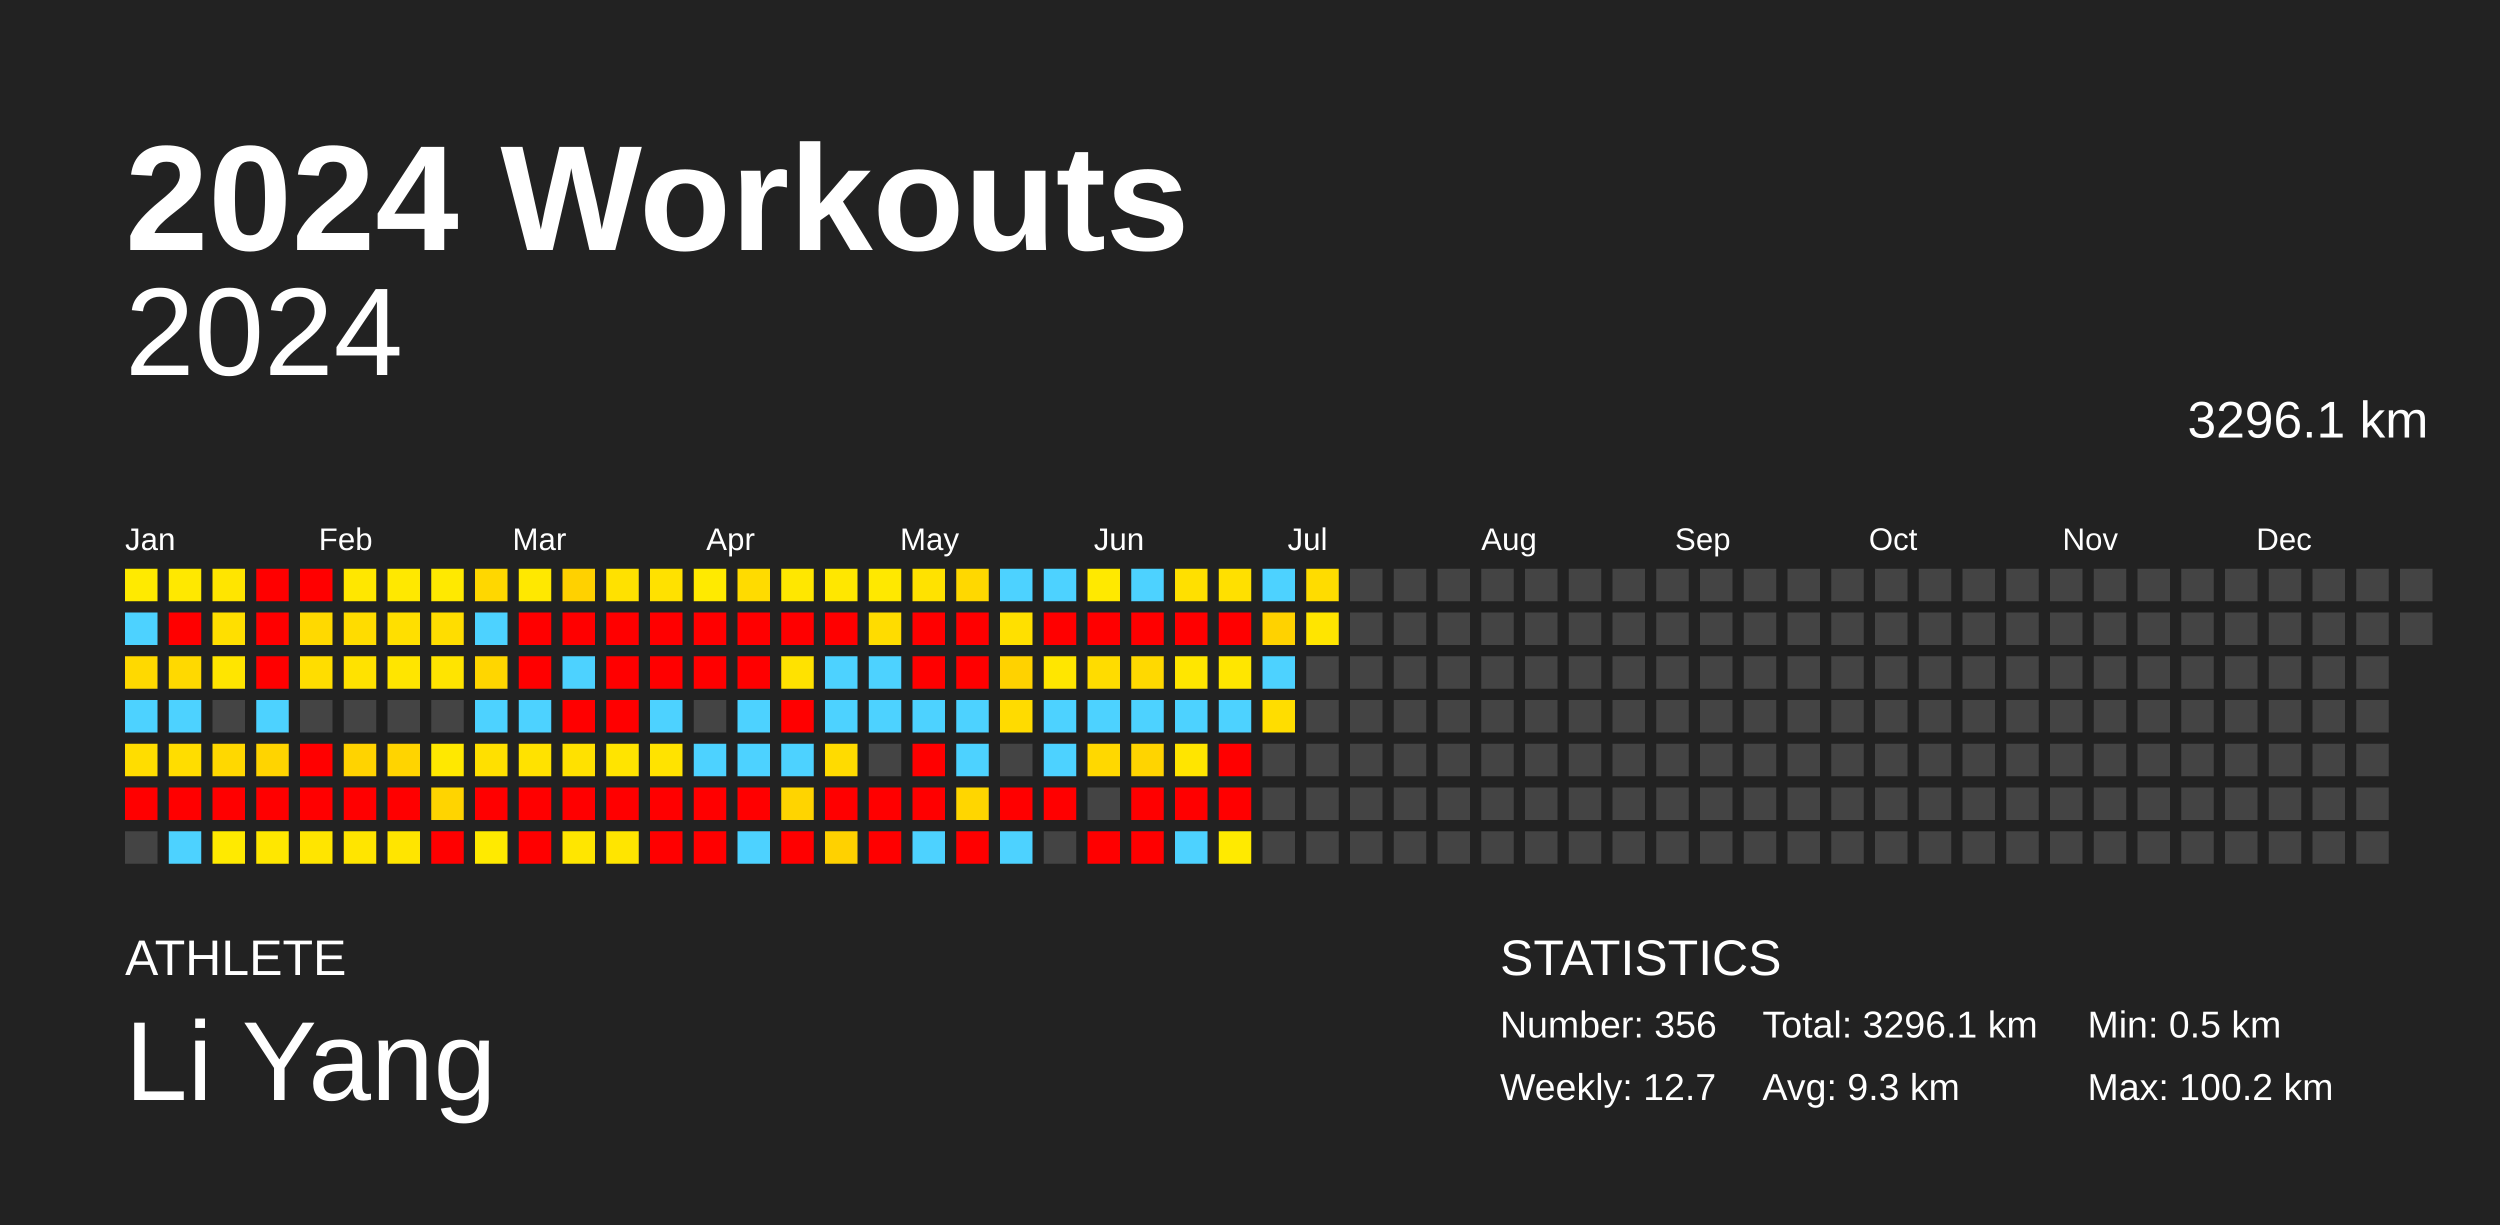
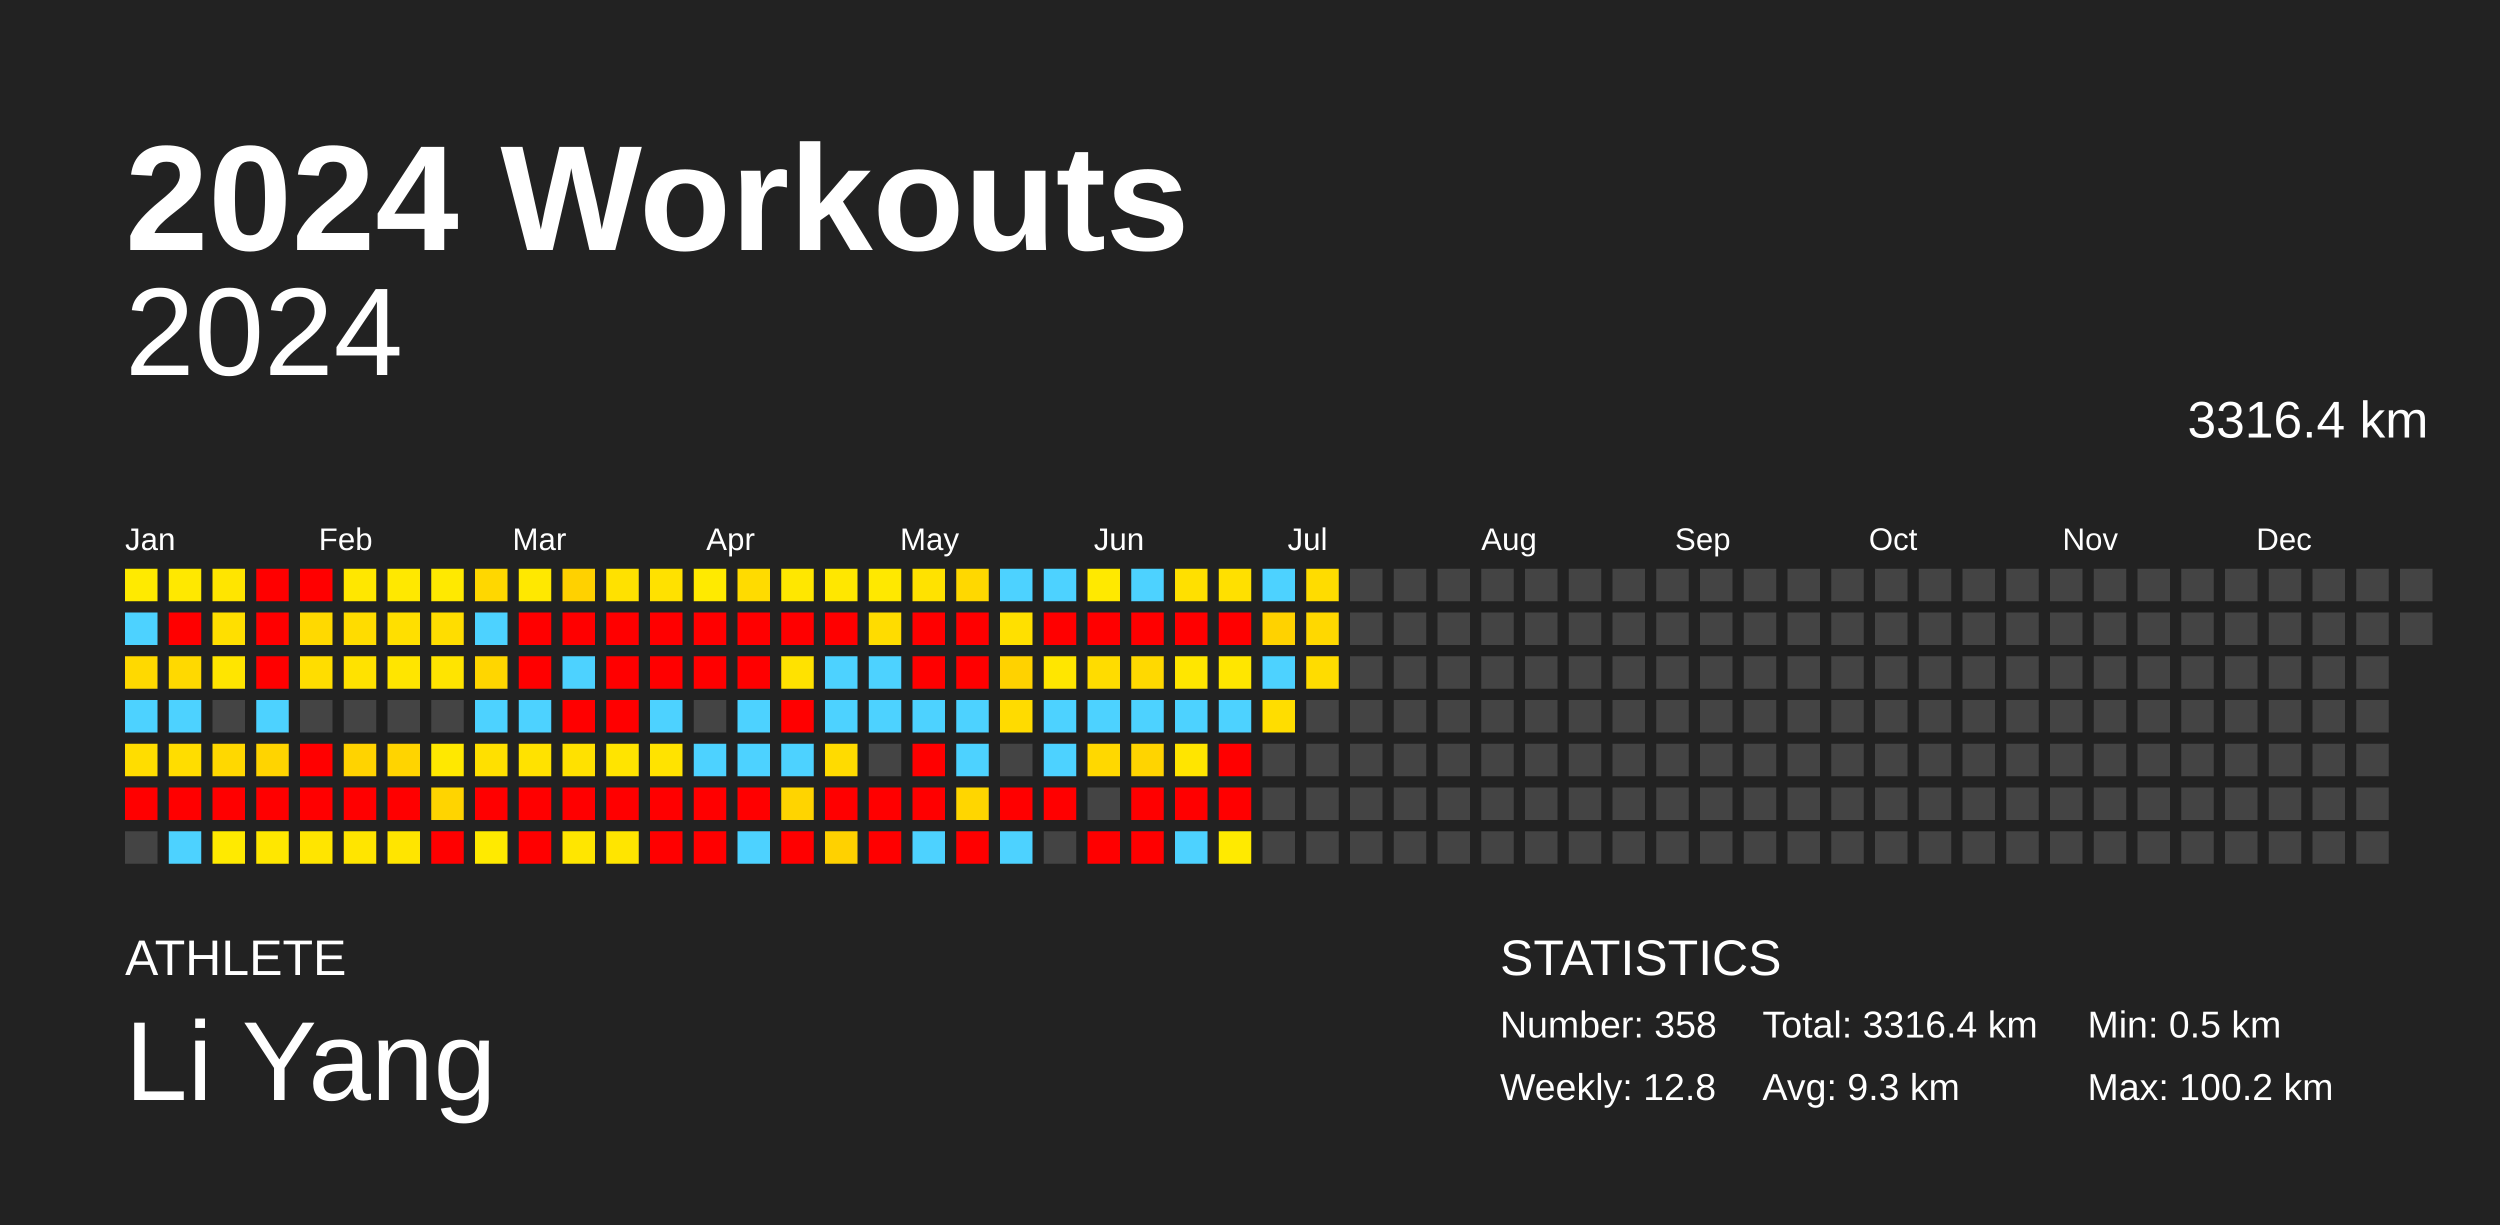
<svg xmlns="http://www.w3.org/2000/svg" baseProfile="full" height="98mm" version="1.1" viewBox="0,0,200,98" width="200mm">
  <defs />
  <rect fill="#222222" height="98" width="200" x="0" y="0" />
  <text fill="#FFFFFF" style="font-size:12px; font-family:Arial; font-weight:bold;" x="10" y="20">2024 Workouts</text>
  <text fill="#FFFFFF" style="font-size:4px; font-family:Arial" x="10" y="78">ATHLETE</text>
  <text fill="#FFFFFF" style="font-size:9px; font-family:Arial" x="10" y="88">Li Yang</text>
  <text fill="#FFFFFF" style="font-size:4px; font-family:Arial" x="120" y="78">STATISTICS</text>
-   <text fill="#FFFFFF" style="font-size:3px; font-family:Arial" x="120" y="83">Number: 356</text>
-   <text fill="#FFFFFF" style="font-size:3px; font-family:Arial" x="120" y="88">Weekly: 12.7</text>
-   <text fill="#FFFFFF" style="font-size:3px; font-family:Arial" x="141" y="83">Total: 3296.1 km</text>
+   <text fill="#FFFFFF" style="font-size:3px; font-family:Arial" x="120" y="83">Number: 358</text>
+   <text fill="#FFFFFF" style="font-size:3px; font-family:Arial" x="120" y="88">Weekly: 12.8</text>
+   <text fill="#FFFFFF" style="font-size:3px; font-family:Arial" x="141" y="83">Total: 3316.4 km</text>
  <text fill="#FFFFFF" style="font-size:3px; font-family:Arial" x="141" y="88">Avg: 9.3 km</text>
  <text fill="#FFFFFF" style="font-size:3px; font-family:Arial" x="167" y="83">Min: 0.5 km</text>
  <text fill="#FFFFFF" style="font-size:3px; font-family:Arial" x="167" y="88">Max: 100.2 km</text>
  <text alignment-baseline="hanging" fill="#FFFFFF" style="font-size:10.0px; font-family:Arial;" x="10" y="30">2024</text>
-   <text alignment-baseline="hanging" fill="#FFFFFF" style="font-size:4.125px; font-family:Arial;" x="175" y="35">3296.1 km</text>
+   <text alignment-baseline="hanging" fill="#FFFFFF" style="font-size:4.125px; font-family:Arial;" x="175" y="35">3316.4 km</text>
  <text fill="#FFFFFF" style="font-size:2.5px; font-family:Arial" x="10.0" y="44">Jan</text>
  <text fill="#FFFFFF" style="font-size:2.5px; font-family:Arial" x="25.5" y="44">Feb</text>
  <text fill="#FFFFFF" style="font-size:2.5px; font-family:Arial" x="41.0" y="44">Mar</text>
  <text fill="#FFFFFF" style="font-size:2.5px; font-family:Arial" x="56.5" y="44">Apr</text>
  <text fill="#FFFFFF" style="font-size:2.5px; font-family:Arial" x="72.0" y="44">May</text>
  <text fill="#FFFFFF" style="font-size:2.5px; font-family:Arial" x="87.5" y="44">Jun</text>
  <text fill="#FFFFFF" style="font-size:2.5px; font-family:Arial" x="103.0" y="44">Jul</text>
  <text fill="#FFFFFF" style="font-size:2.5px; font-family:Arial" x="118.5" y="44">Aug</text>
  <text fill="#FFFFFF" style="font-size:2.5px; font-family:Arial" x="134.0" y="44">Sep</text>
  <text fill="#FFFFFF" style="font-size:2.5px; font-family:Arial" x="149.5" y="44">Oct</text>
  <text fill="#FFFFFF" style="font-size:2.5px; font-family:Arial" x="165.0" y="44">Nov</text>
  <text fill="#FFFFFF" style="font-size:2.5px; font-family:Arial" x="180.5" y="44">Dec</text>
  <rect fill="#ffea00" height="2.6" width="2.6" x="10.0" y="45.5" />
  <rect fill="#4dd2ff" height="2.6" width="2.6" x="10.0" y="49.0" />
  <rect fill="#ffd900" height="2.6" width="2.6" x="10.0" y="52.5" />
  <rect fill="#4dd2ff" height="2.6" width="2.6" x="10.0" y="56.0" />
  <rect fill="#ffdd00" height="2.6" width="2.6" x="10.0" y="59.5" />
  <rect fill="red" height="2.6" width="2.6" x="10.0" y="63.0" />
  <rect fill="#444444" height="2.6" width="2.6" x="10.0" y="66.5" />
  <rect fill="#ffe800" height="2.6" width="2.6" x="13.5" y="45.5" />
  <rect fill="red" height="2.6" width="2.6" x="13.5" y="49.0" />
  <rect fill="#ffd900" height="2.6" width="2.6" x="13.5" y="52.5" />
  <rect fill="#4dd2ff" height="2.6" width="2.6" x="13.5" y="56.0" />
  <rect fill="#ffdd00" height="2.6" width="2.6" x="13.5" y="59.5" />
  <rect fill="red" height="2.6" width="2.6" x="13.5" y="63.0" />
  <rect fill="#4dd2ff" height="2.6" width="2.6" x="13.5" y="66.5" />
  <rect fill="#ffe500" height="2.6" width="2.6" x="17.0" y="45.5" />
  <rect fill="#ffdf00" height="2.6" width="2.6" x="17.0" y="49.0" />
  <rect fill="#ffe500" height="2.6" width="2.6" x="17.0" y="52.5" />
  <rect fill="#444444" height="2.6" width="2.6" x="17.0" y="56.0" />
  <rect fill="#ffd800" height="2.6" width="2.6" x="17.0" y="59.5" />
  <rect fill="red" height="2.6" width="2.6" x="17.0" y="63.0" />
  <rect fill="#ffea00" height="2.6" width="2.6" x="17.0" y="66.5" />
  <rect fill="red" height="2.6" width="2.6" x="20.5" y="45.5" />
  <rect fill="red" height="2.6" width="2.6" x="20.5" y="49.0" />
  <rect fill="red" height="2.6" width="2.6" x="20.5" y="52.5" />
  <rect fill="#4dd2ff" height="2.6" width="2.6" x="20.5" y="56.0" />
  <rect fill="#ffd400" height="2.6" width="2.6" x="20.5" y="59.5" />
  <rect fill="red" height="2.6" width="2.6" x="20.5" y="63.0" />
  <rect fill="#ffe700" height="2.6" width="2.6" x="20.5" y="66.5" />
  <rect fill="red" height="2.6" width="2.6" x="24.0" y="45.5" />
  <rect fill="#ffd900" height="2.6" width="2.6" x="24.0" y="49.0" />
  <rect fill="#ffdd00" height="2.6" width="2.6" x="24.0" y="52.5" />
  <rect fill="#444444" height="2.6" width="2.6" x="24.0" y="56.0" />
  <rect fill="red" height="2.6" width="2.6" x="24.0" y="59.5" />
  <rect fill="red" height="2.6" width="2.6" x="24.0" y="63.0" />
  <rect fill="#ffe500" height="2.6" width="2.6" x="24.0" y="66.5" />
  <rect fill="#ffe700" height="2.6" width="2.6" x="27.5" y="45.5" />
  <rect fill="#ffdc00" height="2.6" width="2.6" x="27.5" y="49.0" />
  <rect fill="#ffe200" height="2.6" width="2.6" x="27.5" y="52.5" />
  <rect fill="#444444" height="2.6" width="2.6" x="27.5" y="56.0" />
  <rect fill="#ffd300" height="2.6" width="2.6" x="27.5" y="59.5" />
  <rect fill="red" height="2.6" width="2.6" x="27.5" y="63.0" />
  <rect fill="#ffe500" height="2.6" width="2.6" x="27.5" y="66.5" />
  <rect fill="#ffe800" height="2.6" width="2.6" x="31.0" y="45.5" />
  <rect fill="#ffdf00" height="2.6" width="2.6" x="31.0" y="49.0" />
  <rect fill="#ffe500" height="2.6" width="2.6" x="31.0" y="52.5" />
  <rect fill="#444444" height="2.6" width="2.6" x="31.0" y="56.0" />
  <rect fill="#ffd400" height="2.6" width="2.6" x="31.0" y="59.5" />
  <rect fill="red" height="2.6" width="2.6" x="31.0" y="63.0" />
  <rect fill="#ffe500" height="2.6" width="2.6" x="31.0" y="66.5" />
  <rect fill="#ffe900" height="2.6" width="2.6" x="34.5" y="45.5" />
  <rect fill="#ffdd00" height="2.6" width="2.6" x="34.5" y="49.0" />
  <rect fill="#ffe400" height="2.6" width="2.6" x="34.5" y="52.5" />
  <rect fill="#444444" height="2.6" width="2.6" x="34.5" y="56.0" />
  <rect fill="#ffe800" height="2.6" width="2.6" x="34.5" y="59.5" />
  <rect fill="#ffd400" height="2.6" width="2.6" x="34.5" y="63.0" />
  <rect fill="red" height="2.6" width="2.6" x="34.5" y="66.5" />
  <rect fill="#ffd700" height="2.6" width="2.6" x="38.0" y="45.5" />
  <rect fill="#4dd2ff" height="2.6" width="2.6" x="38.0" y="49.0" />
  <rect fill="#ffd600" height="2.6" width="2.6" x="38.0" y="52.5" />
  <rect fill="#4dd2ff" height="2.6" width="2.6" x="38.0" y="56.0" />
  <rect fill="#ffe000" height="2.6" width="2.6" x="38.0" y="59.5" />
  <rect fill="red" height="2.6" width="2.6" x="38.0" y="63.0" />
  <rect fill="#ffea00" height="2.6" width="2.6" x="38.0" y="66.5" />
  <rect fill="#ffe800" height="2.6" width="2.6" x="41.5" y="45.5" />
  <rect fill="red" height="2.6" width="2.6" x="41.5" y="49.0" />
  <rect fill="red" height="2.6" width="2.6" x="41.5" y="52.5" />
  <rect fill="#4dd2ff" height="2.6" width="2.6" x="41.5" y="56.0" />
  <rect fill="#ffe200" height="2.6" width="2.6" x="41.5" y="59.5" />
  <rect fill="red" height="2.6" width="2.6" x="41.5" y="63.0" />
  <rect fill="red" height="2.6" width="2.6" x="41.5" y="66.5" />
  <rect fill="#ffd100" height="2.6" width="2.6" x="45.0" y="45.5" />
  <rect fill="red" height="2.6" width="2.6" x="45.0" y="49.0" />
  <rect fill="#4dd2ff" height="2.6" width="2.6" x="45.0" y="52.5" />
  <rect fill="red" height="2.6" width="2.6" x="45.0" y="56.0" />
  <rect fill="#ffe100" height="2.6" width="2.6" x="45.0" y="59.5" />
  <rect fill="red" height="2.6" width="2.6" x="45.0" y="63.0" />
  <rect fill="#ffe600" height="2.6" width="2.6" x="45.0" y="66.5" />
  <rect fill="#ffe100" height="2.6" width="2.6" x="48.5" y="45.5" />
  <rect fill="red" height="2.6" width="2.6" x="48.5" y="49.0" />
  <rect fill="red" height="2.6" width="2.6" x="48.5" y="52.5" />
  <rect fill="red" height="2.6" width="2.6" x="48.5" y="56.0" />
  <rect fill="#ffe400" height="2.6" width="2.6" x="48.5" y="59.5" />
  <rect fill="red" height="2.6" width="2.6" x="48.5" y="63.0" />
  <rect fill="#ffe500" height="2.6" width="2.6" x="48.5" y="66.5" />
  <rect fill="#ffe100" height="2.6" width="2.6" x="52.0" y="45.5" />
  <rect fill="red" height="2.6" width="2.6" x="52.0" y="49.0" />
  <rect fill="red" height="2.6" width="2.6" x="52.0" y="52.5" />
  <rect fill="#4dd2ff" height="2.6" width="2.6" x="52.0" y="56.0" />
  <rect fill="#ffe300" height="2.6" width="2.6" x="52.0" y="59.5" />
  <rect fill="red" height="2.6" width="2.6" x="52.0" y="63.0" />
  <rect fill="red" height="2.6" width="2.6" x="52.0" y="66.5" />
  <rect fill="#ffea00" height="2.6" width="2.6" x="55.5" y="45.5" />
  <rect fill="red" height="2.6" width="2.6" x="55.5" y="49.0" />
  <rect fill="red" height="2.6" width="2.6" x="55.5" y="52.5" />
  <rect fill="#444444" height="2.6" width="2.6" x="55.5" y="56.0" />
  <rect fill="#4dd2ff" height="2.6" width="2.6" x="55.5" y="59.5" />
  <rect fill="red" height="2.6" width="2.6" x="55.5" y="63.0" />
  <rect fill="red" height="2.6" width="2.6" x="55.5" y="66.5" />
  <rect fill="#ffdb00" height="2.6" width="2.6" x="59.0" y="45.5" />
  <rect fill="red" height="2.6" width="2.6" x="59.0" y="49.0" />
  <rect fill="red" height="2.6" width="2.6" x="59.0" y="52.5" />
  <rect fill="#4dd2ff" height="2.6" width="2.6" x="59.0" y="56.0" />
  <rect fill="#4dd2ff" height="2.6" width="2.6" x="59.0" y="59.5" />
  <rect fill="red" height="2.6" width="2.6" x="59.0" y="63.0" />
  <rect fill="#4dd2ff" height="2.6" width="2.6" x="59.0" y="66.5" />
  <rect fill="#ffe700" height="2.6" width="2.6" x="62.5" y="45.5" />
  <rect fill="red" height="2.6" width="2.6" x="62.5" y="49.0" />
  <rect fill="#ffe200" height="2.6" width="2.6" x="62.5" y="52.5" />
  <rect fill="red" height="2.6" width="2.6" x="62.5" y="56.0" />
  <rect fill="#4dd2ff" height="2.6" width="2.6" x="62.5" y="59.5" />
  <rect fill="#ffd400" height="2.6" width="2.6" x="62.5" y="63.0" />
  <rect fill="red" height="2.6" width="2.6" x="62.5" y="66.5" />
  <rect fill="#ffe700" height="2.6" width="2.6" x="66.0" y="45.5" />
  <rect fill="red" height="2.6" width="2.6" x="66.0" y="49.0" />
  <rect fill="#4dd2ff" height="2.6" width="2.6" x="66.0" y="52.5" />
  <rect fill="#4dd2ff" height="2.6" width="2.6" x="66.0" y="56.0" />
  <rect fill="#ffdb00" height="2.6" width="2.6" x="66.0" y="59.5" />
  <rect fill="red" height="2.6" width="2.6" x="66.0" y="63.0" />
  <rect fill="#ffd100" height="2.6" width="2.6" x="66.0" y="66.5" />
  <rect fill="#ffe800" height="2.6" width="2.6" x="69.5" y="45.5" />
  <rect fill="#ffdc00" height="2.6" width="2.6" x="69.5" y="49.0" />
  <rect fill="#4dd2ff" height="2.6" width="2.6" x="69.5" y="52.5" />
  <rect fill="#4dd2ff" height="2.6" width="2.6" x="69.5" y="56.0" />
  <rect fill="#444444" height="2.6" width="2.6" x="69.5" y="59.5" />
  <rect fill="red" height="2.6" width="2.6" x="69.5" y="63.0" />
  <rect fill="red" height="2.6" width="2.6" x="69.5" y="66.5" />
  <rect fill="#ffe200" height="2.6" width="2.6" x="73.0" y="45.5" />
  <rect fill="red" height="2.6" width="2.6" x="73.0" y="49.0" />
  <rect fill="red" height="2.6" width="2.6" x="73.0" y="52.5" />
  <rect fill="#4dd2ff" height="2.6" width="2.6" x="73.0" y="56.0" />
  <rect fill="red" height="2.6" width="2.6" x="73.0" y="59.5" />
  <rect fill="red" height="2.6" width="2.6" x="73.0" y="63.0" />
  <rect fill="#4dd2ff" height="2.6" width="2.6" x="73.0" y="66.5" />
  <rect fill="#ffd800" height="2.6" width="2.6" x="76.5" y="45.5" />
  <rect fill="red" height="2.6" width="2.6" x="76.5" y="49.0" />
  <rect fill="red" height="2.6" width="2.6" x="76.5" y="52.5" />
  <rect fill="#4dd2ff" height="2.6" width="2.6" x="76.5" y="56.0" />
  <rect fill="#4dd2ff" height="2.6" width="2.6" x="76.5" y="59.5" />
  <rect fill="#ffd600" height="2.6" width="2.6" x="76.5" y="63.0" />
  <rect fill="red" height="2.6" width="2.6" x="76.5" y="66.5" />
  <rect fill="#4dd2ff" height="2.6" width="2.6" x="80.0" y="45.5" />
  <rect fill="#ffe000" height="2.6" width="2.6" x="80.0" y="49.0" />
  <rect fill="#ffd200" height="2.6" width="2.6" x="80.0" y="52.5" />
  <rect fill="#ffdb00" height="2.6" width="2.6" x="80.0" y="56.0" />
  <rect fill="#444444" height="2.6" width="2.6" x="80.0" y="59.5" />
  <rect fill="red" height="2.6" width="2.6" x="80.0" y="63.0" />
  <rect fill="#4dd2ff" height="2.6" width="2.6" x="80.0" y="66.5" />
  <rect fill="#4dd2ff" height="2.6" width="2.6" x="83.5" y="45.5" />
  <rect fill="red" height="2.6" width="2.6" x="83.5" y="49.0" />
  <rect fill="#ffe600" height="2.6" width="2.6" x="83.5" y="52.5" />
  <rect fill="#4dd2ff" height="2.6" width="2.6" x="83.5" y="56.0" />
  <rect fill="#4dd2ff" height="2.6" width="2.6" x="83.5" y="59.5" />
  <rect fill="red" height="2.6" width="2.6" x="83.5" y="63.0" />
  <rect fill="#444444" height="2.6" width="2.6" x="83.5" y="66.5" />
  <rect fill="#ffe900" height="2.6" width="2.6" x="87.0" y="45.5" />
  <rect fill="red" height="2.6" width="2.6" x="87.0" y="49.0" />
  <rect fill="#ffdc00" height="2.6" width="2.6" x="87.0" y="52.5" />
  <rect fill="#4dd2ff" height="2.6" width="2.6" x="87.0" y="56.0" />
  <rect fill="#ffd800" height="2.6" width="2.6" x="87.0" y="59.5" />
  <rect fill="#444444" height="2.6" width="2.6" x="87.0" y="63.0" />
  <rect fill="red" height="2.6" width="2.6" x="87.0" y="66.5" />
  <rect fill="#4dd2ff" height="2.6" width="2.6" x="90.5" y="45.5" />
  <rect fill="red" height="2.6" width="2.6" x="90.5" y="49.0" />
  <rect fill="#ffd900" height="2.6" width="2.6" x="90.5" y="52.5" />
  <rect fill="#4dd2ff" height="2.6" width="2.6" x="90.5" y="56.0" />
  <rect fill="#ffd400" height="2.6" width="2.6" x="90.5" y="59.5" />
  <rect fill="red" height="2.6" width="2.6" x="90.5" y="63.0" />
  <rect fill="red" height="2.6" width="2.6" x="90.5" y="66.5" />
  <rect fill="#ffe000" height="2.6" width="2.6" x="94.0" y="45.5" />
  <rect fill="red" height="2.6" width="2.6" x="94.0" y="49.0" />
  <rect fill="#ffe600" height="2.6" width="2.6" x="94.0" y="52.5" />
  <rect fill="#4dd2ff" height="2.6" width="2.6" x="94.0" y="56.0" />
  <rect fill="#ffe500" height="2.6" width="2.6" x="94.0" y="59.5" />
  <rect fill="red" height="2.6" width="2.6" x="94.0" y="63.0" />
  <rect fill="#4dd2ff" height="2.6" width="2.6" x="94.0" y="66.5" />
  <rect fill="#ffe000" height="2.6" width="2.6" x="97.5" y="45.5" />
  <rect fill="red" height="2.6" width="2.6" x="97.5" y="49.0" />
  <rect fill="#ffe600" height="2.6" width="2.6" x="97.5" y="52.5" />
  <rect fill="#4dd2ff" height="2.6" width="2.6" x="97.5" y="56.0" />
  <rect fill="red" height="2.6" width="2.6" x="97.5" y="59.5" />
  <rect fill="red" height="2.6" width="2.6" x="97.5" y="63.0" />
  <rect fill="#ffea00" height="2.6" width="2.6" x="97.5" y="66.5" />
  <rect fill="#4dd2ff" height="2.6" width="2.6" x="101.0" y="45.5" />
  <rect fill="#ffd200" height="2.6" width="2.6" x="101.0" y="49.0" />
  <rect fill="#4dd2ff" height="2.6" width="2.6" x="101.0" y="52.5" />
  <rect fill="#ffdd00" height="2.6" width="2.6" x="101.0" y="56.0" />
  <rect fill="#444444" height="2.6" width="2.6" x="101.0" y="59.5" />
  <rect fill="#444444" height="2.6" width="2.6" x="101.0" y="63.0" />
  <rect fill="#444444" height="2.6" width="2.6" x="101.0" y="66.5" />
  <rect fill="#ffdc00" height="2.6" width="2.6" x="104.5" y="45.5" />
-   <rect fill="#ffe500" height="2.6" width="2.6" x="104.5" y="49.0" />
-   <rect fill="#444444" height="2.6" width="2.6" x="104.5" y="52.5" />
+   <rect fill="#ffd800" height="2.6" width="2.6" x="104.5" y="49.0" />
+   <rect fill="#ffdc00" height="2.6" width="2.6" x="104.5" y="52.5" />
  <rect fill="#444444" height="2.6" width="2.6" x="104.5" y="56.0" />
  <rect fill="#444444" height="2.6" width="2.6" x="104.5" y="59.5" />
  <rect fill="#444444" height="2.6" width="2.6" x="104.5" y="63.0" />
  <rect fill="#444444" height="2.6" width="2.6" x="104.5" y="66.5" />
  <rect fill="#444444" height="2.6" width="2.6" x="108.0" y="45.5" />
  <rect fill="#444444" height="2.6" width="2.6" x="108.0" y="49.0" />
  <rect fill="#444444" height="2.6" width="2.6" x="108.0" y="52.5" />
  <rect fill="#444444" height="2.6" width="2.6" x="108.0" y="56.0" />
  <rect fill="#444444" height="2.6" width="2.6" x="108.0" y="59.5" />
  <rect fill="#444444" height="2.6" width="2.6" x="108.0" y="63.0" />
  <rect fill="#444444" height="2.6" width="2.6" x="108.0" y="66.5" />
  <rect fill="#444444" height="2.6" width="2.6" x="111.5" y="45.5" />
  <rect fill="#444444" height="2.6" width="2.6" x="111.5" y="49.0" />
  <rect fill="#444444" height="2.6" width="2.6" x="111.5" y="52.5" />
  <rect fill="#444444" height="2.6" width="2.6" x="111.5" y="56.0" />
  <rect fill="#444444" height="2.6" width="2.6" x="111.5" y="59.5" />
  <rect fill="#444444" height="2.6" width="2.6" x="111.5" y="63.0" />
  <rect fill="#444444" height="2.6" width="2.6" x="111.5" y="66.5" />
  <rect fill="#444444" height="2.6" width="2.6" x="115.0" y="45.5" />
  <rect fill="#444444" height="2.6" width="2.6" x="115.0" y="49.0" />
  <rect fill="#444444" height="2.6" width="2.6" x="115.0" y="52.5" />
  <rect fill="#444444" height="2.6" width="2.6" x="115.0" y="56.0" />
  <rect fill="#444444" height="2.6" width="2.6" x="115.0" y="59.5" />
  <rect fill="#444444" height="2.6" width="2.6" x="115.0" y="63.0" />
  <rect fill="#444444" height="2.6" width="2.6" x="115.0" y="66.5" />
  <rect fill="#444444" height="2.6" width="2.6" x="118.5" y="45.5" />
  <rect fill="#444444" height="2.6" width="2.6" x="118.5" y="49.0" />
  <rect fill="#444444" height="2.6" width="2.6" x="118.5" y="52.5" />
  <rect fill="#444444" height="2.6" width="2.6" x="118.5" y="56.0" />
  <rect fill="#444444" height="2.6" width="2.6" x="118.5" y="59.5" />
  <rect fill="#444444" height="2.6" width="2.6" x="118.5" y="63.0" />
  <rect fill="#444444" height="2.6" width="2.6" x="118.5" y="66.5" />
  <rect fill="#444444" height="2.6" width="2.6" x="122.0" y="45.5" />
  <rect fill="#444444" height="2.6" width="2.6" x="122.0" y="49.0" />
  <rect fill="#444444" height="2.6" width="2.6" x="122.0" y="52.5" />
  <rect fill="#444444" height="2.6" width="2.6" x="122.0" y="56.0" />
  <rect fill="#444444" height="2.6" width="2.6" x="122.0" y="59.5" />
  <rect fill="#444444" height="2.6" width="2.6" x="122.0" y="63.0" />
  <rect fill="#444444" height="2.6" width="2.6" x="122.0" y="66.5" />
  <rect fill="#444444" height="2.6" width="2.6" x="125.5" y="45.5" />
  <rect fill="#444444" height="2.6" width="2.6" x="125.5" y="49.0" />
  <rect fill="#444444" height="2.6" width="2.6" x="125.5" y="52.5" />
  <rect fill="#444444" height="2.6" width="2.6" x="125.5" y="56.0" />
  <rect fill="#444444" height="2.6" width="2.6" x="125.5" y="59.5" />
  <rect fill="#444444" height="2.6" width="2.6" x="125.5" y="63.0" />
  <rect fill="#444444" height="2.6" width="2.6" x="125.5" y="66.5" />
  <rect fill="#444444" height="2.6" width="2.6" x="129.0" y="45.5" />
  <rect fill="#444444" height="2.6" width="2.6" x="129.0" y="49.0" />
  <rect fill="#444444" height="2.6" width="2.6" x="129.0" y="52.5" />
  <rect fill="#444444" height="2.6" width="2.6" x="129.0" y="56.0" />
  <rect fill="#444444" height="2.6" width="2.6" x="129.0" y="59.5" />
  <rect fill="#444444" height="2.6" width="2.6" x="129.0" y="63.0" />
  <rect fill="#444444" height="2.6" width="2.6" x="129.0" y="66.5" />
  <rect fill="#444444" height="2.6" width="2.6" x="132.5" y="45.5" />
  <rect fill="#444444" height="2.6" width="2.6" x="132.5" y="49.0" />
  <rect fill="#444444" height="2.6" width="2.6" x="132.5" y="52.5" />
  <rect fill="#444444" height="2.6" width="2.6" x="132.5" y="56.0" />
  <rect fill="#444444" height="2.6" width="2.6" x="132.5" y="59.5" />
  <rect fill="#444444" height="2.6" width="2.6" x="132.5" y="63.0" />
  <rect fill="#444444" height="2.6" width="2.6" x="132.5" y="66.5" />
  <rect fill="#444444" height="2.6" width="2.6" x="136.0" y="45.5" />
  <rect fill="#444444" height="2.6" width="2.6" x="136.0" y="49.0" />
  <rect fill="#444444" height="2.6" width="2.6" x="136.0" y="52.5" />
  <rect fill="#444444" height="2.6" width="2.6" x="136.0" y="56.0" />
  <rect fill="#444444" height="2.6" width="2.6" x="136.0" y="59.5" />
  <rect fill="#444444" height="2.6" width="2.6" x="136.0" y="63.0" />
  <rect fill="#444444" height="2.6" width="2.6" x="136.0" y="66.5" />
  <rect fill="#444444" height="2.6" width="2.6" x="139.5" y="45.5" />
  <rect fill="#444444" height="2.6" width="2.6" x="139.5" y="49.0" />
  <rect fill="#444444" height="2.6" width="2.6" x="139.5" y="52.5" />
  <rect fill="#444444" height="2.6" width="2.6" x="139.5" y="56.0" />
  <rect fill="#444444" height="2.6" width="2.6" x="139.5" y="59.5" />
  <rect fill="#444444" height="2.6" width="2.6" x="139.5" y="63.0" />
  <rect fill="#444444" height="2.6" width="2.6" x="139.5" y="66.5" />
  <rect fill="#444444" height="2.6" width="2.6" x="143.0" y="45.5" />
  <rect fill="#444444" height="2.6" width="2.6" x="143.0" y="49.0" />
  <rect fill="#444444" height="2.6" width="2.6" x="143.0" y="52.5" />
  <rect fill="#444444" height="2.6" width="2.6" x="143.0" y="56.0" />
  <rect fill="#444444" height="2.6" width="2.6" x="143.0" y="59.5" />
  <rect fill="#444444" height="2.6" width="2.6" x="143.0" y="63.0" />
  <rect fill="#444444" height="2.6" width="2.6" x="143.0" y="66.5" />
  <rect fill="#444444" height="2.6" width="2.6" x="146.5" y="45.5" />
  <rect fill="#444444" height="2.6" width="2.6" x="146.5" y="49.0" />
  <rect fill="#444444" height="2.6" width="2.6" x="146.5" y="52.5" />
  <rect fill="#444444" height="2.6" width="2.6" x="146.5" y="56.0" />
  <rect fill="#444444" height="2.6" width="2.6" x="146.5" y="59.5" />
  <rect fill="#444444" height="2.6" width="2.6" x="146.5" y="63.0" />
  <rect fill="#444444" height="2.6" width="2.6" x="146.5" y="66.5" />
  <rect fill="#444444" height="2.6" width="2.6" x="150.0" y="45.5" />
  <rect fill="#444444" height="2.6" width="2.6" x="150.0" y="49.0" />
  <rect fill="#444444" height="2.6" width="2.6" x="150.0" y="52.5" />
  <rect fill="#444444" height="2.6" width="2.6" x="150.0" y="56.0" />
  <rect fill="#444444" height="2.6" width="2.6" x="150.0" y="59.5" />
  <rect fill="#444444" height="2.6" width="2.6" x="150.0" y="63.0" />
  <rect fill="#444444" height="2.6" width="2.6" x="150.0" y="66.5" />
  <rect fill="#444444" height="2.6" width="2.6" x="153.5" y="45.5" />
  <rect fill="#444444" height="2.6" width="2.6" x="153.5" y="49.0" />
  <rect fill="#444444" height="2.6" width="2.6" x="153.5" y="52.5" />
  <rect fill="#444444" height="2.6" width="2.6" x="153.5" y="56.0" />
  <rect fill="#444444" height="2.6" width="2.6" x="153.5" y="59.5" />
  <rect fill="#444444" height="2.6" width="2.6" x="153.5" y="63.0" />
  <rect fill="#444444" height="2.6" width="2.6" x="153.5" y="66.5" />
  <rect fill="#444444" height="2.6" width="2.6" x="157.0" y="45.5" />
  <rect fill="#444444" height="2.6" width="2.6" x="157.0" y="49.0" />
  <rect fill="#444444" height="2.6" width="2.6" x="157.0" y="52.5" />
  <rect fill="#444444" height="2.6" width="2.6" x="157.0" y="56.0" />
  <rect fill="#444444" height="2.6" width="2.6" x="157.0" y="59.5" />
  <rect fill="#444444" height="2.6" width="2.6" x="157.0" y="63.0" />
  <rect fill="#444444" height="2.6" width="2.6" x="157.0" y="66.5" />
  <rect fill="#444444" height="2.6" width="2.6" x="160.5" y="45.5" />
  <rect fill="#444444" height="2.6" width="2.6" x="160.5" y="49.0" />
  <rect fill="#444444" height="2.6" width="2.6" x="160.5" y="52.5" />
  <rect fill="#444444" height="2.6" width="2.6" x="160.5" y="56.0" />
  <rect fill="#444444" height="2.6" width="2.6" x="160.5" y="59.5" />
  <rect fill="#444444" height="2.6" width="2.6" x="160.5" y="63.0" />
  <rect fill="#444444" height="2.6" width="2.6" x="160.5" y="66.5" />
  <rect fill="#444444" height="2.6" width="2.6" x="164.0" y="45.5" />
  <rect fill="#444444" height="2.6" width="2.6" x="164.0" y="49.0" />
  <rect fill="#444444" height="2.6" width="2.6" x="164.0" y="52.5" />
  <rect fill="#444444" height="2.6" width="2.6" x="164.0" y="56.0" />
  <rect fill="#444444" height="2.6" width="2.6" x="164.0" y="59.5" />
  <rect fill="#444444" height="2.6" width="2.6" x="164.0" y="63.0" />
  <rect fill="#444444" height="2.6" width="2.6" x="164.0" y="66.5" />
  <rect fill="#444444" height="2.6" width="2.6" x="167.5" y="45.5" />
  <rect fill="#444444" height="2.6" width="2.6" x="167.5" y="49.0" />
  <rect fill="#444444" height="2.6" width="2.6" x="167.5" y="52.5" />
  <rect fill="#444444" height="2.6" width="2.6" x="167.5" y="56.0" />
  <rect fill="#444444" height="2.6" width="2.6" x="167.5" y="59.5" />
  <rect fill="#444444" height="2.6" width="2.6" x="167.5" y="63.0" />
  <rect fill="#444444" height="2.6" width="2.6" x="167.5" y="66.5" />
  <rect fill="#444444" height="2.6" width="2.6" x="171.0" y="45.5" />
  <rect fill="#444444" height="2.6" width="2.6" x="171.0" y="49.0" />
  <rect fill="#444444" height="2.6" width="2.6" x="171.0" y="52.5" />
  <rect fill="#444444" height="2.6" width="2.6" x="171.0" y="56.0" />
  <rect fill="#444444" height="2.6" width="2.6" x="171.0" y="59.5" />
  <rect fill="#444444" height="2.6" width="2.6" x="171.0" y="63.0" />
  <rect fill="#444444" height="2.6" width="2.6" x="171.0" y="66.5" />
  <rect fill="#444444" height="2.6" width="2.6" x="174.5" y="45.5" />
  <rect fill="#444444" height="2.6" width="2.6" x="174.5" y="49.0" />
  <rect fill="#444444" height="2.6" width="2.6" x="174.5" y="52.5" />
  <rect fill="#444444" height="2.6" width="2.6" x="174.5" y="56.0" />
  <rect fill="#444444" height="2.6" width="2.6" x="174.5" y="59.5" />
  <rect fill="#444444" height="2.6" width="2.6" x="174.5" y="63.0" />
  <rect fill="#444444" height="2.6" width="2.6" x="174.5" y="66.5" />
  <rect fill="#444444" height="2.6" width="2.6" x="178.0" y="45.5" />
  <rect fill="#444444" height="2.6" width="2.6" x="178.0" y="49.0" />
  <rect fill="#444444" height="2.6" width="2.6" x="178.0" y="52.5" />
  <rect fill="#444444" height="2.6" width="2.6" x="178.0" y="56.0" />
  <rect fill="#444444" height="2.6" width="2.6" x="178.0" y="59.5" />
  <rect fill="#444444" height="2.6" width="2.6" x="178.0" y="63.0" />
  <rect fill="#444444" height="2.6" width="2.6" x="178.0" y="66.5" />
  <rect fill="#444444" height="2.6" width="2.6" x="181.5" y="45.5" />
  <rect fill="#444444" height="2.6" width="2.6" x="181.5" y="49.0" />
  <rect fill="#444444" height="2.6" width="2.6" x="181.5" y="52.5" />
  <rect fill="#444444" height="2.6" width="2.6" x="181.5" y="56.0" />
  <rect fill="#444444" height="2.6" width="2.6" x="181.5" y="59.5" />
  <rect fill="#444444" height="2.6" width="2.6" x="181.5" y="63.0" />
  <rect fill="#444444" height="2.6" width="2.6" x="181.5" y="66.5" />
  <rect fill="#444444" height="2.6" width="2.6" x="185.0" y="45.5" />
  <rect fill="#444444" height="2.6" width="2.6" x="185.0" y="49.0" />
  <rect fill="#444444" height="2.6" width="2.6" x="185.0" y="52.5" />
  <rect fill="#444444" height="2.6" width="2.6" x="185.0" y="56.0" />
  <rect fill="#444444" height="2.6" width="2.6" x="185.0" y="59.5" />
  <rect fill="#444444" height="2.6" width="2.6" x="185.0" y="63.0" />
  <rect fill="#444444" height="2.6" width="2.6" x="185.0" y="66.5" />
  <rect fill="#444444" height="2.6" width="2.6" x="188.5" y="45.5" />
  <rect fill="#444444" height="2.6" width="2.6" x="188.5" y="49.0" />
  <rect fill="#444444" height="2.6" width="2.6" x="188.5" y="52.5" />
  <rect fill="#444444" height="2.6" width="2.6" x="188.5" y="56.0" />
  <rect fill="#444444" height="2.6" width="2.6" x="188.5" y="59.5" />
  <rect fill="#444444" height="2.6" width="2.6" x="188.5" y="63.0" />
  <rect fill="#444444" height="2.6" width="2.6" x="188.5" y="66.5" />
  <rect fill="#444444" height="2.6" width="2.6" x="192.0" y="45.5" />
  <rect fill="#444444" height="2.6" width="2.6" x="192.0" y="49.0" />
</svg>
